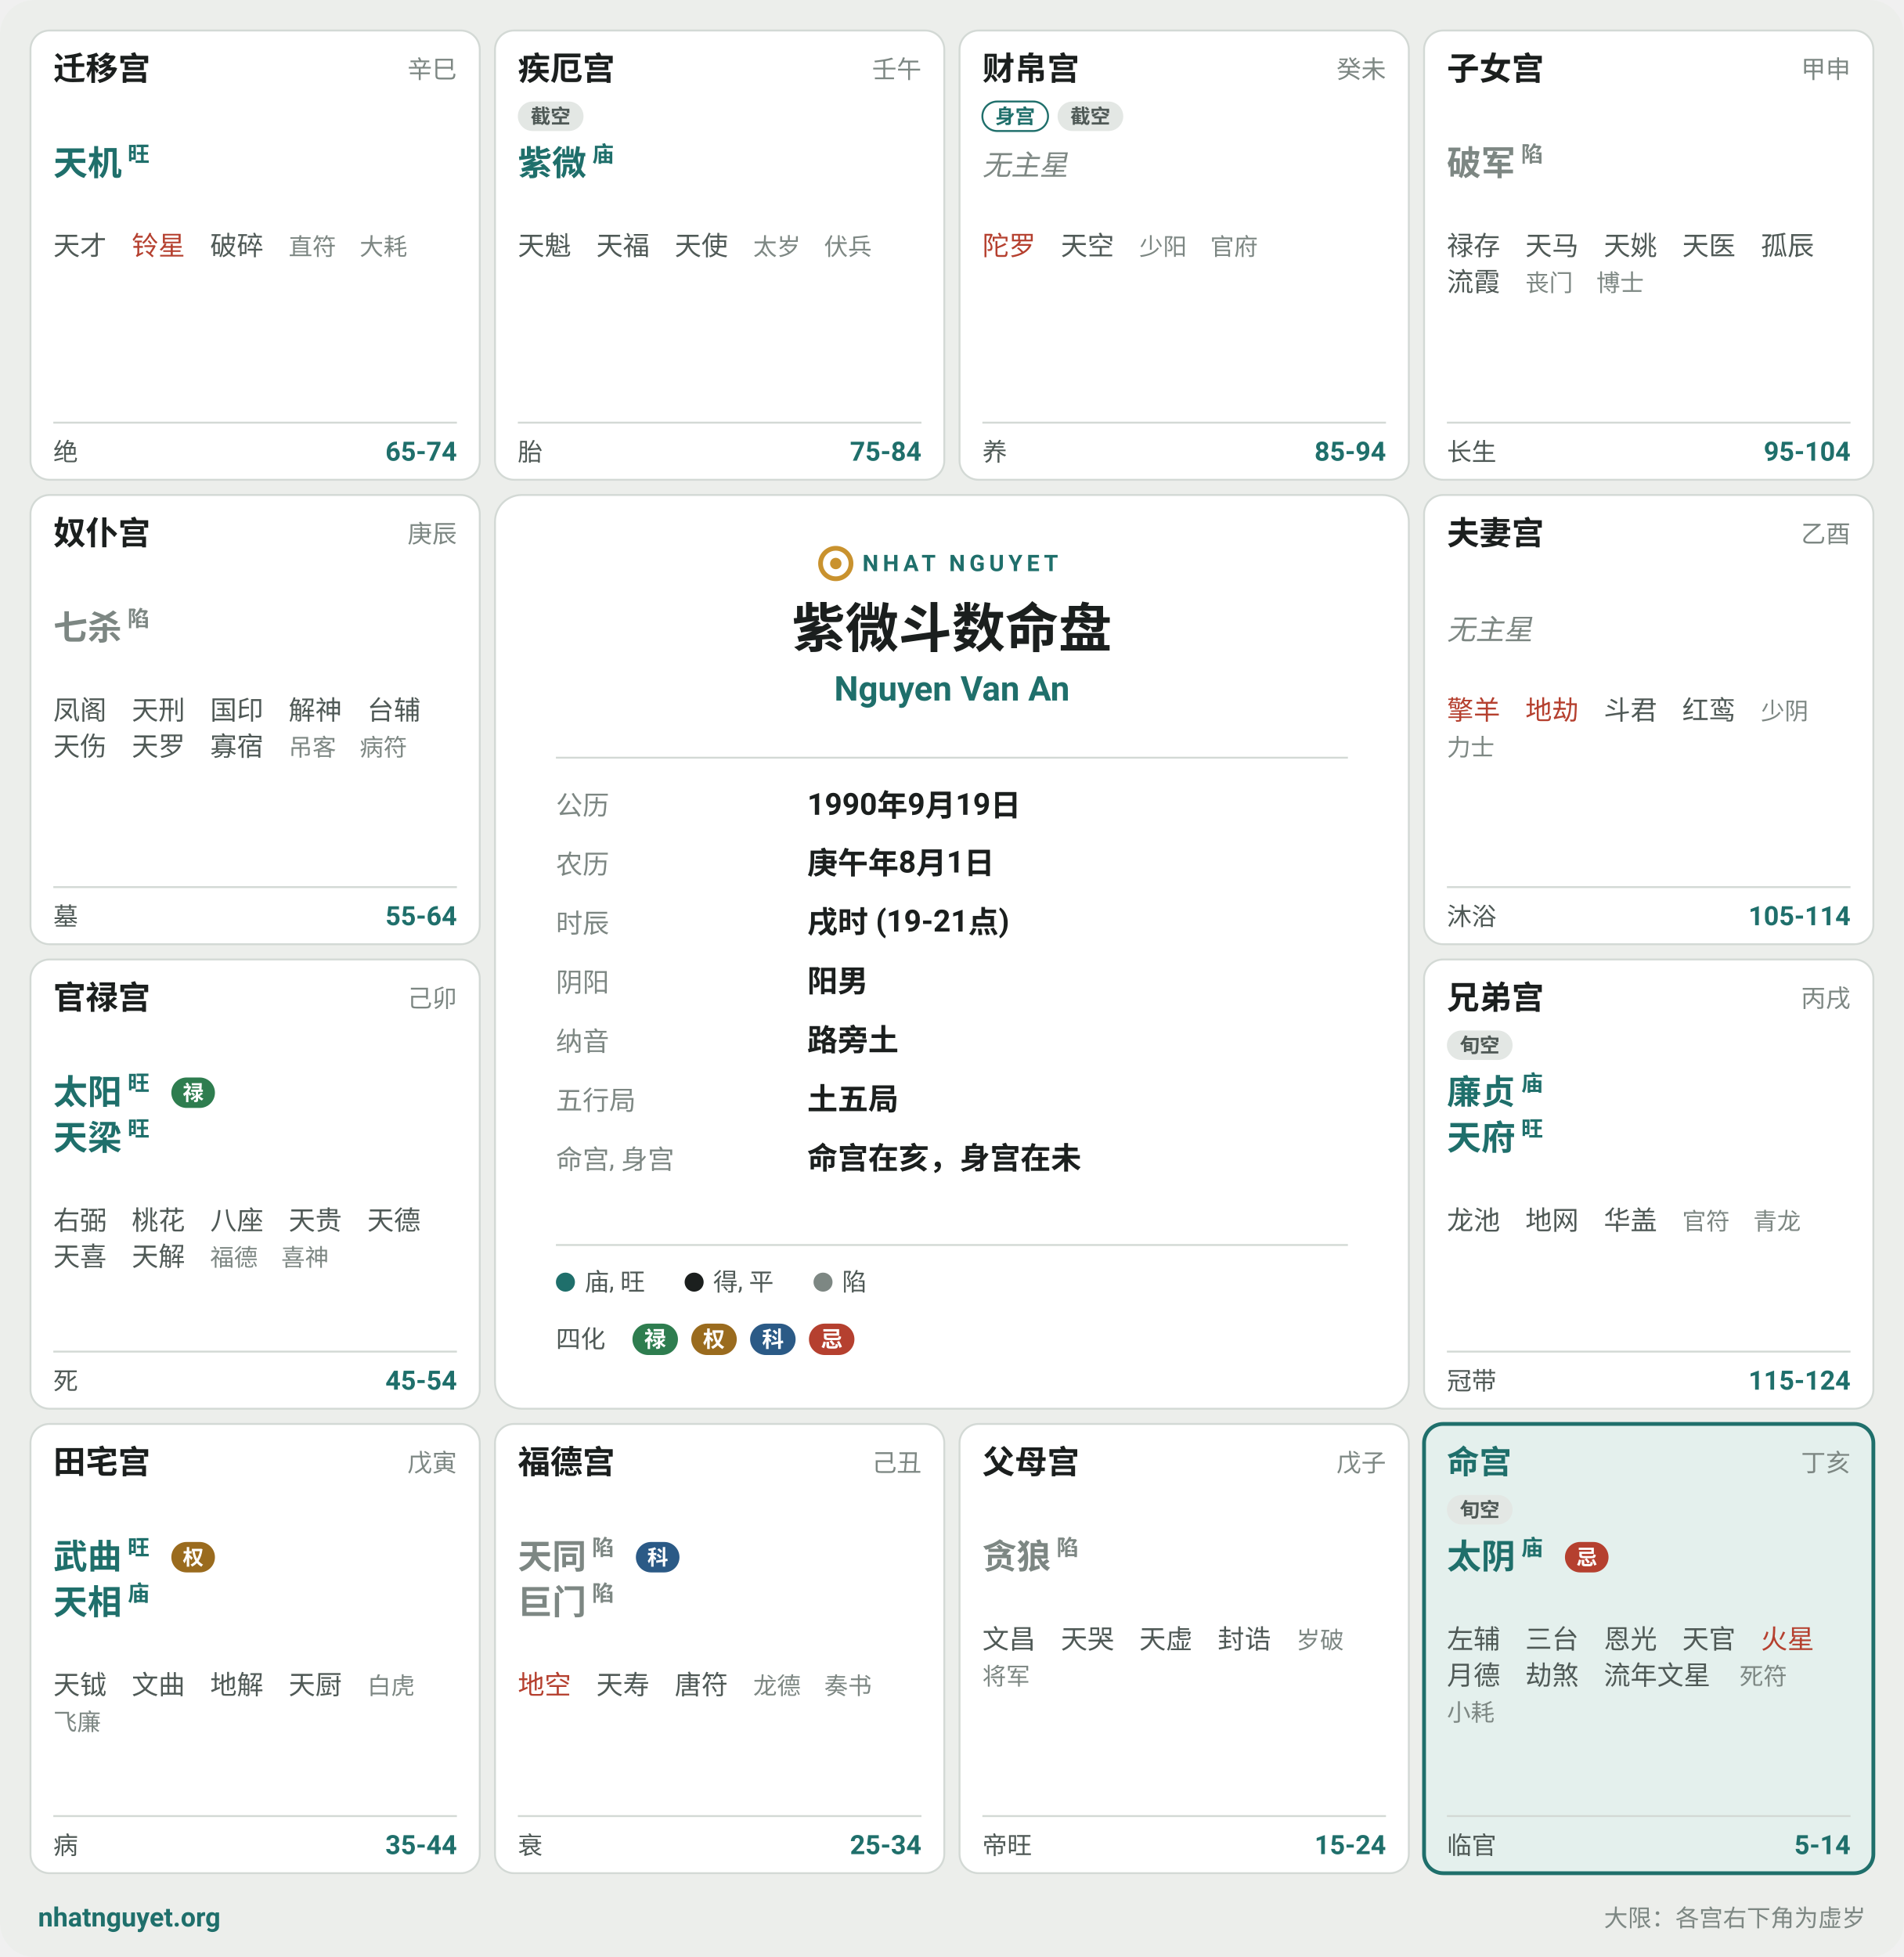
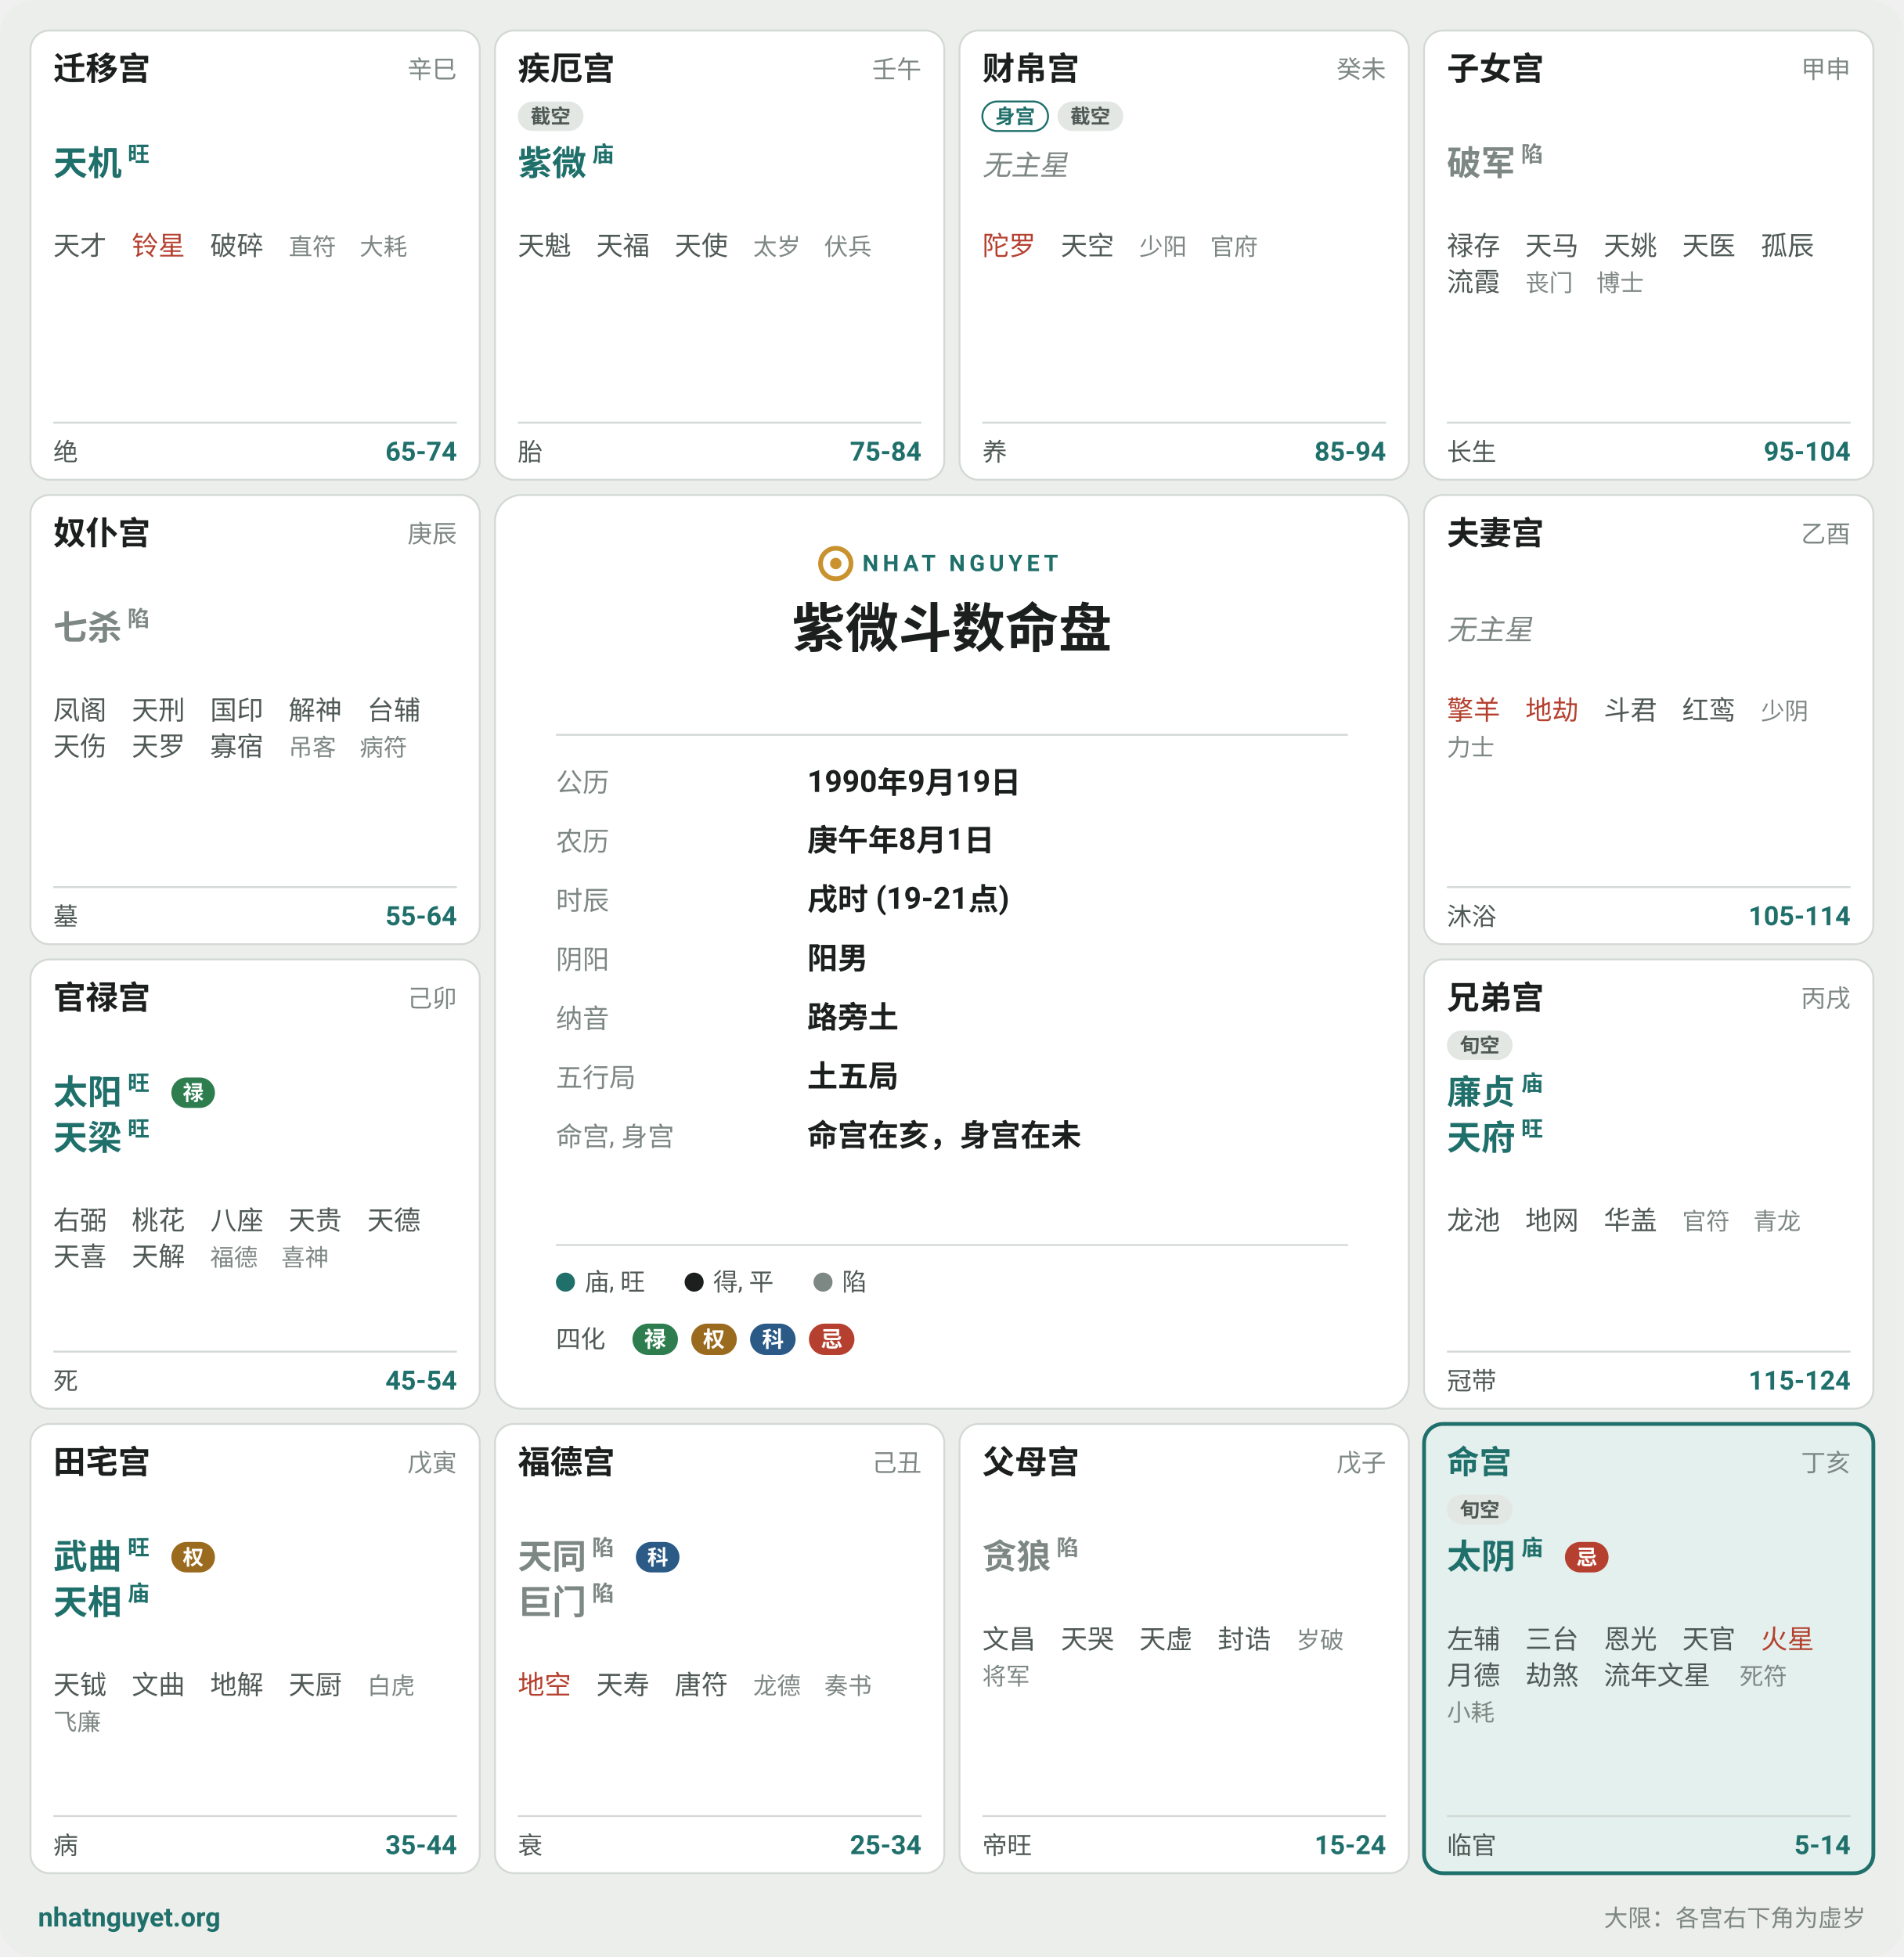
<svg xmlns="http://www.w3.org/2000/svg" viewBox="0 0 1000 1028" width="720" height="740.2" role="img" aria-labelledby="nn-tieu-de nn-mo-ta" lang="zh">
  <style>text{font-family:-apple-system, BlinkMacSystemFont, 'Segoe UI', Roboto, 'Helvetica Neue', Arial, 'Noto Sans', 'PingFang SC', 'Hiragino Sans GB', 'Microsoft YaHei', 'Noto Sans CJK SC', sans-serif;}</style>
  <rect x="0" y="0" width="1000" height="1028" rx="18" fill="#ECEEEB" />
  <rect x="504" y="748" width="236" height="236" rx="10" fill="#FFFFFF" stroke="#D3D9D5" stroke-width="1" />
  <text x="728" y="773" font-size="13" fill="#7D8783" text-anchor="end">戊子</text>
  <text x="516" y="774" font-size="17" fill="#1B1F1E" font-weight="700">父母宫</text>
  <text x="516" y="824" font-size="18" fill="#7D8783" font-weight="700">贪狼<tspan dx="3" dy="-7" font-size="11.5">陷</tspan>
  </text>
  <text x="516" y="866" font-size="14" fill="#4F5956">文昌</text>
  <text x="557.2" y="866" font-size="14" fill="#4F5956">天哭</text>
  <text x="598.4" y="866" font-size="14" fill="#4F5956">天虚</text>
  <text x="639.6" y="866" font-size="14" fill="#4F5956">封诰</text>
  <text x="680.9" y="866" font-size="12.5" fill="#7D8783">岁破</text>
  <text x="516" y="885" font-size="12.5" fill="#7D8783">将军</text>
  <line x1="516" y1="954" x2="728" y2="954" stroke="#D3D9D5" stroke-width="1" />
  <text x="728" y="974" font-size="14" fill="#1F6F6B" font-weight="700" text-anchor="end">15-24</text>
  <text x="516" y="974" font-size="13" fill="#4F5956">帝旺</text>
  <rect x="260" y="748" width="236" height="236" rx="10" fill="#FFFFFF" stroke="#D3D9D5" stroke-width="1" />
  <text x="484" y="773" font-size="13" fill="#7D8783" text-anchor="end">己丑</text>
  <text x="272" y="774" font-size="17" fill="#1B1F1E" font-weight="700">福德宫</text>
  <text x="272" y="824" font-size="18" fill="#7D8783" font-weight="700">天同<tspan dx="3" dy="-7" font-size="11.5">陷</tspan>
  </text>
  <rect x="334" y="810" width="22.9" height="16" rx="8" fill="#2B5A86" />
  <text x="345.5" y="822" font-size="11" fill="#FFFFFF" font-weight="700" text-anchor="middle">科</text>
  <text x="272" y="848" font-size="18" fill="#7D8783" font-weight="700">巨门<tspan dx="3" dy="-7" font-size="11.5">陷</tspan>
  </text>
  <text x="272" y="890" font-size="14" fill="#B5402F">地空</text>
  <text x="313.2" y="890" font-size="14" fill="#4F5956">天寿</text>
  <text x="354.4" y="890" font-size="14" fill="#4F5956">唐符</text>
  <text x="395.6" y="890" font-size="12.5" fill="#7D8783">龙德</text>
  <text x="432.9" y="890" font-size="12.5" fill="#7D8783">奏书</text>
  <line x1="272" y1="954" x2="484" y2="954" stroke="#D3D9D5" stroke-width="1" />
  <text x="484" y="974" font-size="14" fill="#1F6F6B" font-weight="700" text-anchor="end">25-34</text>
  <text x="272" y="974" font-size="13" fill="#4F5956">衰</text>
  <rect x="16" y="748" width="236" height="236" rx="10" fill="#FFFFFF" stroke="#D3D9D5" stroke-width="1" />
  <text x="240" y="773" font-size="13" fill="#7D8783" text-anchor="end">戊寅</text>
  <text x="28" y="774" font-size="17" fill="#1B1F1E" font-weight="700">田宅宫</text>
  <text x="28" y="824" font-size="18" fill="#1F6F6B" font-weight="700">武曲<tspan dx="3" dy="-7" font-size="11.5">旺</tspan>
  </text>
  <rect x="90" y="810" width="22.9" height="16" rx="8" fill="#9A6B1E" />
  <text x="101.5" y="822" font-size="11" fill="#FFFFFF" font-weight="700" text-anchor="middle">权</text>
  <text x="28" y="848" font-size="18" fill="#1F6F6B" font-weight="700">天相<tspan dx="3" dy="-7" font-size="11.5">庙</tspan>
  </text>
  <text x="28" y="890" font-size="14" fill="#4F5956">天钺</text>
  <text x="69.2" y="890" font-size="14" fill="#4F5956">文曲</text>
  <text x="110.4" y="890" font-size="14" fill="#4F5956">地解</text>
  <text x="151.6" y="890" font-size="14" fill="#4F5956">天厨</text>
  <text x="192.9" y="890" font-size="12.5" fill="#7D8783">白虎</text>
  <text x="28" y="909" font-size="12.5" fill="#7D8783">飞廉</text>
  <line x1="28" y1="954" x2="240" y2="954" stroke="#D3D9D5" stroke-width="1" />
  <text x="240" y="974" font-size="14" fill="#1F6F6B" font-weight="700" text-anchor="end">35-44</text>
  <text x="28" y="974" font-size="13" fill="#4F5956">病</text>
  <rect x="16" y="504" width="236" height="236" rx="10" fill="#FFFFFF" stroke="#D3D9D5" stroke-width="1" />
  <text x="240" y="529" font-size="13" fill="#7D8783" text-anchor="end">己卯</text>
  <text x="28" y="530" font-size="17" fill="#1B1F1E" font-weight="700">官禄宫</text>
  <text x="28" y="580" font-size="18" fill="#1F6F6B" font-weight="700">太阳<tspan dx="3" dy="-7" font-size="11.5">旺</tspan>
  </text>
  <rect x="90" y="566" width="22.9" height="16" rx="8" fill="#2E7D4F" />
  <text x="101.5" y="578" font-size="11" fill="#FFFFFF" font-weight="700" text-anchor="middle">禄</text>
  <text x="28" y="604" font-size="18" fill="#1F6F6B" font-weight="700">天梁<tspan dx="3" dy="-7" font-size="11.5">旺</tspan>
  </text>
  <text x="28" y="646" font-size="14" fill="#4F5956">右弼</text>
  <text x="69.2" y="646" font-size="14" fill="#4F5956">桃花</text>
  <text x="110.4" y="646" font-size="14" fill="#4F5956">八座</text>
  <text x="151.6" y="646" font-size="14" fill="#4F5956">天贵</text>
  <text x="192.9" y="646" font-size="14" fill="#4F5956">天德</text>
  <text x="28" y="665" font-size="14" fill="#4F5956">天喜</text>
  <text x="69.2" y="665" font-size="14" fill="#4F5956">天解</text>
  <text x="110.4" y="665" font-size="12.5" fill="#7D8783">福德</text>
  <text x="147.7" y="665" font-size="12.5" fill="#7D8783">喜神</text>
  <line x1="28" y1="710" x2="240" y2="710" stroke="#D3D9D5" stroke-width="1" />
  <text x="240" y="730" font-size="14" fill="#1F6F6B" font-weight="700" text-anchor="end">45-54</text>
  <text x="28" y="730" font-size="13" fill="#4F5956">死</text>
  <rect x="16" y="260" width="236" height="236" rx="10" fill="#FFFFFF" stroke="#D3D9D5" stroke-width="1" />
  <text x="240" y="285" font-size="13" fill="#7D8783" text-anchor="end">庚辰</text>
  <text x="28" y="286" font-size="17" fill="#1B1F1E" font-weight="700">奴仆宫</text>
  <text x="28" y="336" font-size="18" fill="#7D8783" font-weight="700">七杀<tspan dx="3" dy="-7" font-size="11.5">陷</tspan>
  </text>
  <text x="28" y="378" font-size="14" fill="#4F5956">凤阁</text>
  <text x="69.2" y="378" font-size="14" fill="#4F5956">天刑</text>
  <text x="110.4" y="378" font-size="14" fill="#4F5956">国印</text>
  <text x="151.6" y="378" font-size="14" fill="#4F5956">解神</text>
  <text x="192.9" y="378" font-size="14" fill="#4F5956">台辅</text>
  <text x="28" y="397" font-size="14" fill="#4F5956">天伤</text>
  <text x="69.2" y="397" font-size="14" fill="#4F5956">天罗</text>
  <text x="110.4" y="397" font-size="14" fill="#4F5956">寡宿</text>
  <text x="151.6" y="397" font-size="12.5" fill="#7D8783">吊客</text>
  <text x="188.9" y="397" font-size="12.5" fill="#7D8783">病符</text>
  <line x1="28" y1="466" x2="240" y2="466" stroke="#D3D9D5" stroke-width="1" />
  <text x="240" y="486" font-size="14" fill="#1F6F6B" font-weight="700" text-anchor="end">55-64</text>
  <text x="28" y="486" font-size="13" fill="#4F5956">墓</text>
  <rect x="16" y="16" width="236" height="236" rx="10" fill="#FFFFFF" stroke="#D3D9D5" stroke-width="1" />
  <text x="240" y="41" font-size="13" fill="#7D8783" text-anchor="end">辛巳</text>
  <text x="28" y="42" font-size="17" fill="#1B1F1E" font-weight="700">迁移宫</text>
  <text x="28" y="92" font-size="18" fill="#1F6F6B" font-weight="700">天机<tspan dx="3" dy="-7" font-size="11.5">旺</tspan>
  </text>
  <text x="28" y="134" font-size="14" fill="#4F5956">天才</text>
  <text x="69.2" y="134" font-size="14" fill="#B5402F">铃星</text>
  <text x="110.4" y="134" font-size="14" fill="#4F5956">破碎</text>
  <text x="151.6" y="134" font-size="12.5" fill="#7D8783">直符</text>
  <text x="188.9" y="134" font-size="12.5" fill="#7D8783">大耗</text>
  <line x1="28" y1="222" x2="240" y2="222" stroke="#D3D9D5" stroke-width="1" />
  <text x="240" y="242" font-size="14" fill="#1F6F6B" font-weight="700" text-anchor="end">65-74</text>
  <text x="28" y="242" font-size="13" fill="#4F5956">绝</text>
  <rect x="260" y="16" width="236" height="236" rx="10" fill="#FFFFFF" stroke="#D3D9D5" stroke-width="1" />
  <text x="484" y="41" font-size="13" fill="#7D8783" text-anchor="end">壬午</text>
  <text x="272" y="42" font-size="17" fill="#1B1F1E" font-weight="700">疾厄宫</text>
  <rect x="272" y="53.3" width="34.5" height="15.5" rx="7.8" fill="#E3E7E4" />
  <text x="289.2" y="64.8" font-size="10.5" fill="#4F5956" font-weight="700" text-anchor="middle">截空</text>
  <text x="272" y="92" font-size="18" fill="#1F6F6B" font-weight="700">紫微<tspan dx="3" dy="-7" font-size="11.5">庙</tspan>
  </text>
  <text x="272" y="134" font-size="14" fill="#4F5956">天魁</text>
  <text x="313.2" y="134" font-size="14" fill="#4F5956">天福</text>
  <text x="354.4" y="134" font-size="14" fill="#4F5956">天使</text>
  <text x="395.6" y="134" font-size="12.5" fill="#7D8783">太岁</text>
  <text x="432.9" y="134" font-size="12.5" fill="#7D8783">伏兵</text>
  <line x1="272" y1="222" x2="484" y2="222" stroke="#D3D9D5" stroke-width="1" />
  <text x="484" y="242" font-size="14" fill="#1F6F6B" font-weight="700" text-anchor="end">75-84</text>
  <text x="272" y="242" font-size="13" fill="#4F5956">胎</text>
  <rect x="504" y="16" width="236" height="236" rx="10" fill="#FFFFFF" stroke="#D3D9D5" stroke-width="1" />
  <text x="728" y="41" font-size="13" fill="#7D8783" text-anchor="end">癸未</text>
  <text x="516" y="42" font-size="17" fill="#1B1F1E" font-weight="700">财帛宫</text>
  <rect x="516" y="53.3" width="34.5" height="15.5" rx="7.8" fill="none" stroke="#1F6F6B" stroke-width="1" />
  <text x="533.2" y="64.8" font-size="10.5" fill="#1F6F6B" font-weight="700" text-anchor="middle">身宫</text>
  <rect x="555.5" y="53.3" width="34.5" height="15.5" rx="7.8" fill="#E3E7E4" />
  <text x="572.7" y="64.8" font-size="10.5" fill="#4F5956" font-weight="700" text-anchor="middle">截空</text>
  <text x="516" y="92" font-size="15" fill="#7D8783" font-style="italic">无主星</text>
  <text x="516" y="134" font-size="14" fill="#B5402F">陀罗</text>
  <text x="557.2" y="134" font-size="14" fill="#4F5956">天空</text>
  <text x="598.4" y="134" font-size="12.5" fill="#7D8783">少阳</text>
  <text x="635.7" y="134" font-size="12.5" fill="#7D8783">官府</text>
  <line x1="516" y1="222" x2="728" y2="222" stroke="#D3D9D5" stroke-width="1" />
  <text x="728" y="242" font-size="14" fill="#1F6F6B" font-weight="700" text-anchor="end">85-94</text>
  <text x="516" y="242" font-size="13" fill="#4F5956">养</text>
  <rect x="748" y="16" width="236" height="236" rx="10" fill="#FFFFFF" stroke="#D3D9D5" stroke-width="1" />
  <text x="972" y="41" font-size="13" fill="#7D8783" text-anchor="end">甲申</text>
  <text x="760" y="42" font-size="17" fill="#1B1F1E" font-weight="700">子女宫</text>
  <text x="760" y="92" font-size="18" fill="#7D8783" font-weight="700">破军<tspan dx="3" dy="-7" font-size="11.5">陷</tspan>
  </text>
  <text x="760" y="134" font-size="14" fill="#4F5956">禄存</text>
  <text x="801.2" y="134" font-size="14" fill="#4F5956">天马</text>
  <text x="842.4" y="134" font-size="14" fill="#4F5956">天姚</text>
  <text x="883.6" y="134" font-size="14" fill="#4F5956">天医</text>
  <text x="924.9" y="134" font-size="14" fill="#4F5956">孤辰</text>
  <text x="760" y="153" font-size="14" fill="#4F5956">流霞</text>
  <text x="801.2" y="153" font-size="12.5" fill="#7D8783">丧门</text>
  <text x="838.5" y="153" font-size="12.5" fill="#7D8783">博士</text>
  <line x1="760" y1="222" x2="972" y2="222" stroke="#D3D9D5" stroke-width="1" />
  <text x="972" y="242" font-size="14" fill="#1F6F6B" font-weight="700" text-anchor="end">95-104</text>
  <text x="760" y="242" font-size="13" fill="#4F5956">长生</text>
  <rect x="748" y="260" width="236" height="236" rx="10" fill="#FFFFFF" stroke="#D3D9D5" stroke-width="1" />
  <text x="972" y="285" font-size="13" fill="#7D8783" text-anchor="end">乙酉</text>
  <text x="760" y="286" font-size="17" fill="#1B1F1E" font-weight="700">夫妻宫</text>
  <text x="760" y="336" font-size="15" fill="#7D8783" font-style="italic">无主星</text>
  <text x="760" y="378" font-size="14" fill="#B5402F">擎羊</text>
  <text x="801.2" y="378" font-size="14" fill="#B5402F">地劫</text>
  <text x="842.4" y="378" font-size="14" fill="#4F5956">斗君</text>
  <text x="883.6" y="378" font-size="14" fill="#4F5956">红鸾</text>
  <text x="924.9" y="378" font-size="12.5" fill="#7D8783">少阴</text>
  <text x="760" y="397" font-size="12.5" fill="#7D8783">力士</text>
  <line x1="760" y1="466" x2="972" y2="466" stroke="#D3D9D5" stroke-width="1" />
  <text x="972" y="486" font-size="14" fill="#1F6F6B" font-weight="700" text-anchor="end">105-114</text>
  <text x="760" y="486" font-size="13" fill="#4F5956">沐浴</text>
  <rect x="748" y="504" width="236" height="236" rx="10" fill="#FFFFFF" stroke="#D3D9D5" stroke-width="1" />
  <text x="972" y="529" font-size="13" fill="#7D8783" text-anchor="end">丙戌</text>
  <text x="760" y="530" font-size="17" fill="#1B1F1E" font-weight="700">兄弟宫</text>
  <rect x="760" y="541.3" width="34.5" height="15.5" rx="7.8" fill="#E3E7E4" />
  <text x="777.2" y="552.8" font-size="10.5" fill="#4F5956" font-weight="700" text-anchor="middle">旬空</text>
  <text x="760" y="580" font-size="18" fill="#1F6F6B" font-weight="700">廉贞<tspan dx="3" dy="-7" font-size="11.5">庙</tspan>
  </text>
  <text x="760" y="604" font-size="18" fill="#1F6F6B" font-weight="700">天府<tspan dx="3" dy="-7" font-size="11.5">旺</tspan>
  </text>
  <text x="760" y="646" font-size="14" fill="#4F5956">龙池</text>
  <text x="801.2" y="646" font-size="14" fill="#4F5956">地网</text>
  <text x="842.4" y="646" font-size="14" fill="#4F5956">华盖</text>
  <text x="883.6" y="646" font-size="12.5" fill="#7D8783">官符</text>
  <text x="920.9" y="646" font-size="12.5" fill="#7D8783">青龙</text>
  <line x1="760" y1="710" x2="972" y2="710" stroke="#D3D9D5" stroke-width="1" />
  <text x="972" y="730" font-size="14" fill="#1F6F6B" font-weight="700" text-anchor="end">115-124</text>
  <text x="760" y="730" font-size="13" fill="#4F5956">冠带</text>
  <rect x="748" y="748" width="236" height="236" rx="10" fill="#E4F0ED" stroke="#1F6F6B" stroke-width="2" />
  <text x="972" y="773" font-size="13" fill="#7D8783" text-anchor="end">丁亥</text>
  <text x="760" y="774" font-size="17" fill="#1F6F6B" font-weight="700">命宫</text>
  <rect x="760" y="785.3" width="34.5" height="15.5" rx="7.8" fill="#E3E7E4" />
  <text x="777.2" y="796.8" font-size="10.5" fill="#4F5956" font-weight="700" text-anchor="middle">旬空</text>
  <text x="760" y="824" font-size="18" fill="#1F6F6B" font-weight="700">太阴<tspan dx="3" dy="-7" font-size="11.5">庙</tspan>
  </text>
  <rect x="822" y="810" width="22.9" height="16" rx="8" fill="#B5402F" />
  <text x="833.5" y="822" font-size="11" fill="#FFFFFF" font-weight="700" text-anchor="middle">忌</text>
  <text x="760" y="866" font-size="14" fill="#4F5956">左辅</text>
  <text x="801.2" y="866" font-size="14" fill="#4F5956">三台</text>
  <text x="842.4" y="866" font-size="14" fill="#4F5956">恩光</text>
  <text x="883.6" y="866" font-size="14" fill="#4F5956">天官</text>
  <text x="924.9" y="866" font-size="14" fill="#B5402F">火星</text>
  <text x="760" y="885" font-size="14" fill="#4F5956">月德</text>
  <text x="801.2" y="885" font-size="14" fill="#4F5956">劫煞</text>
  <text x="842.4" y="885" font-size="14" fill="#4F5956">流年文星</text>
  <text x="913.7" y="885" font-size="12.5" fill="#7D8783">死符</text>
  <text x="760" y="904" font-size="12.5" fill="#7D8783">小耗</text>
  <line x1="760" y1="954" x2="972" y2="954" stroke="#D3D9D5" stroke-width="1" />
  <text x="972" y="974" font-size="14" fill="#1F6F6B" font-weight="700" text-anchor="end">5-14</text>
  <text x="760" y="974" font-size="13" fill="#4F5956">临官</text>
  <rect x="260" y="260" width="480" height="480" rx="14" fill="#FFFFFF" stroke="#D3D9D5" stroke-width="1" />
  <circle cx="439" cy="296" r="8" fill="none" stroke="#C9922E" stroke-width="2.5" />
  <circle cx="439" cy="296" r="3" fill="#C9922E" />
  <text x="453" y="300" font-size="12" fill="#1F6F6B" font-weight="700" letter-spacing="2.2">NHAT NGUYET</text>
  <text x="500" y="340" font-size="28" fill="#1B1F1E" font-weight="700" text-anchor="middle">紫微斗数命盘</text>
-   <text x="500" y="368" font-size="18" fill="#1F6F6B" font-weight="700" text-anchor="middle">Nguyen Van An</text>
-   <line x1="292" y1="398" x2="708" y2="398" stroke="#D3D9D5" stroke-width="1" />
-   <text x="292" y="428" font-size="14" fill="#7D8783">公历</text>
-   <text x="424" y="428" font-size="16" fill="#1B1F1E" font-weight="700">1990年9月19日</text>
-   <text x="292" y="459" font-size="14" fill="#7D8783">农历</text>
-   <text x="424" y="459" font-size="16" fill="#1B1F1E" font-weight="700">庚午年8月1日</text>
-   <text x="292" y="490" font-size="14" fill="#7D8783">时辰</text>
-   <text x="424" y="490" font-size="16" fill="#1B1F1E" font-weight="700">戌时 (19-21点)</text>
-   <text x="292" y="521" font-size="14" fill="#7D8783">阴阳</text>
-   <text x="424" y="521" font-size="16" fill="#1B1F1E" font-weight="700">阳男</text>
-   <text x="292" y="552" font-size="14" fill="#7D8783">纳音</text>
-   <text x="424" y="552" font-size="16" fill="#1B1F1E" font-weight="700">路旁土</text>
-   <text x="292" y="583" font-size="14" fill="#7D8783">五行局</text>
-   <text x="424" y="583" font-size="16" fill="#1B1F1E" font-weight="700">土五局</text>
-   <text x="292" y="614" font-size="14" fill="#7D8783">命宫, 身宫</text>
-   <text x="424" y="614" font-size="16" fill="#1B1F1E" font-weight="700">命宫在亥，身宫在未</text>
+   <line x1="292" y1="386" x2="708" y2="386" stroke="#D3D9D5" stroke-width="1" />
+   <text x="292" y="416" font-size="14" fill="#7D8783">公历</text>
+   <text x="424" y="416" font-size="16" fill="#1B1F1E" font-weight="700">1990年9月19日</text>
+   <text x="292" y="447" font-size="14" fill="#7D8783">农历</text>
+   <text x="424" y="447" font-size="16" fill="#1B1F1E" font-weight="700">庚午年8月1日</text>
+   <text x="292" y="478" font-size="14" fill="#7D8783">时辰</text>
+   <text x="424" y="478" font-size="16" fill="#1B1F1E" font-weight="700">戌时 (19-21点)</text>
+   <text x="292" y="509" font-size="14" fill="#7D8783">阴阳</text>
+   <text x="424" y="509" font-size="16" fill="#1B1F1E" font-weight="700">阳男</text>
+   <text x="292" y="540" font-size="14" fill="#7D8783">纳音</text>
+   <text x="424" y="540" font-size="16" fill="#1B1F1E" font-weight="700">路旁土</text>
+   <text x="292" y="571" font-size="14" fill="#7D8783">五行局</text>
+   <text x="424" y="571" font-size="16" fill="#1B1F1E" font-weight="700">土五局</text>
+   <text x="292" y="602" font-size="14" fill="#7D8783">命宫, 身宫</text>
+   <text x="424" y="602" font-size="16" fill="#1B1F1E" font-weight="700">命宫在亥，身宫在未</text>
  <line x1="292" y1="654" x2="708" y2="654" stroke="#D3D9D5" stroke-width="1" />
  <circle cx="297" cy="673.5" r="5" fill="#1F6F6B" />
  <text x="307" y="678" font-size="13" fill="#4F5956">庙, 旺</text>
  <circle cx="364.6" cy="673.5" r="5" fill="#1B1F1E" />
  <text x="374.6" y="678" font-size="13" fill="#4F5956">得, 平</text>
  <circle cx="432.3" cy="673.5" r="5" fill="#7D8783" />
  <text x="442.3" y="678" font-size="13" fill="#4F5956">陷</text>
  <text x="292" y="708" font-size="13" fill="#4F5956">四化</text>
  <rect x="332.2" y="695.3" width="23.9" height="16.5" rx="8.3" fill="#2E7D4F" />
  <text x="344.1" y="707.6" font-size="11.5" fill="#FFFFFF" font-weight="700" text-anchor="middle">禄</text>
  <rect x="363.1" y="695.3" width="23.9" height="16.5" rx="8.3" fill="#9A6B1E" />
  <text x="375" y="707.6" font-size="11.5" fill="#FFFFFF" font-weight="700" text-anchor="middle">权</text>
  <rect x="394" y="695.3" width="23.9" height="16.5" rx="8.3" fill="#2B5A86" />
  <text x="406" y="707.6" font-size="11.5" fill="#FFFFFF" font-weight="700" text-anchor="middle">科</text>
  <rect x="424.9" y="695.3" width="23.9" height="16.5" rx="8.3" fill="#B5402F" />
  <text x="436.9" y="707.6" font-size="11.5" fill="#FFFFFF" font-weight="700" text-anchor="middle">忌</text>
  <text x="20" y="1012" font-size="14" fill="#1F6F6B" font-weight="700">nhatnguyet.org</text>
  <text x="980" y="1012" font-size="12.5" fill="#7D8783" text-anchor="end">大限：各宫右下角为虚岁</text>
</svg>
